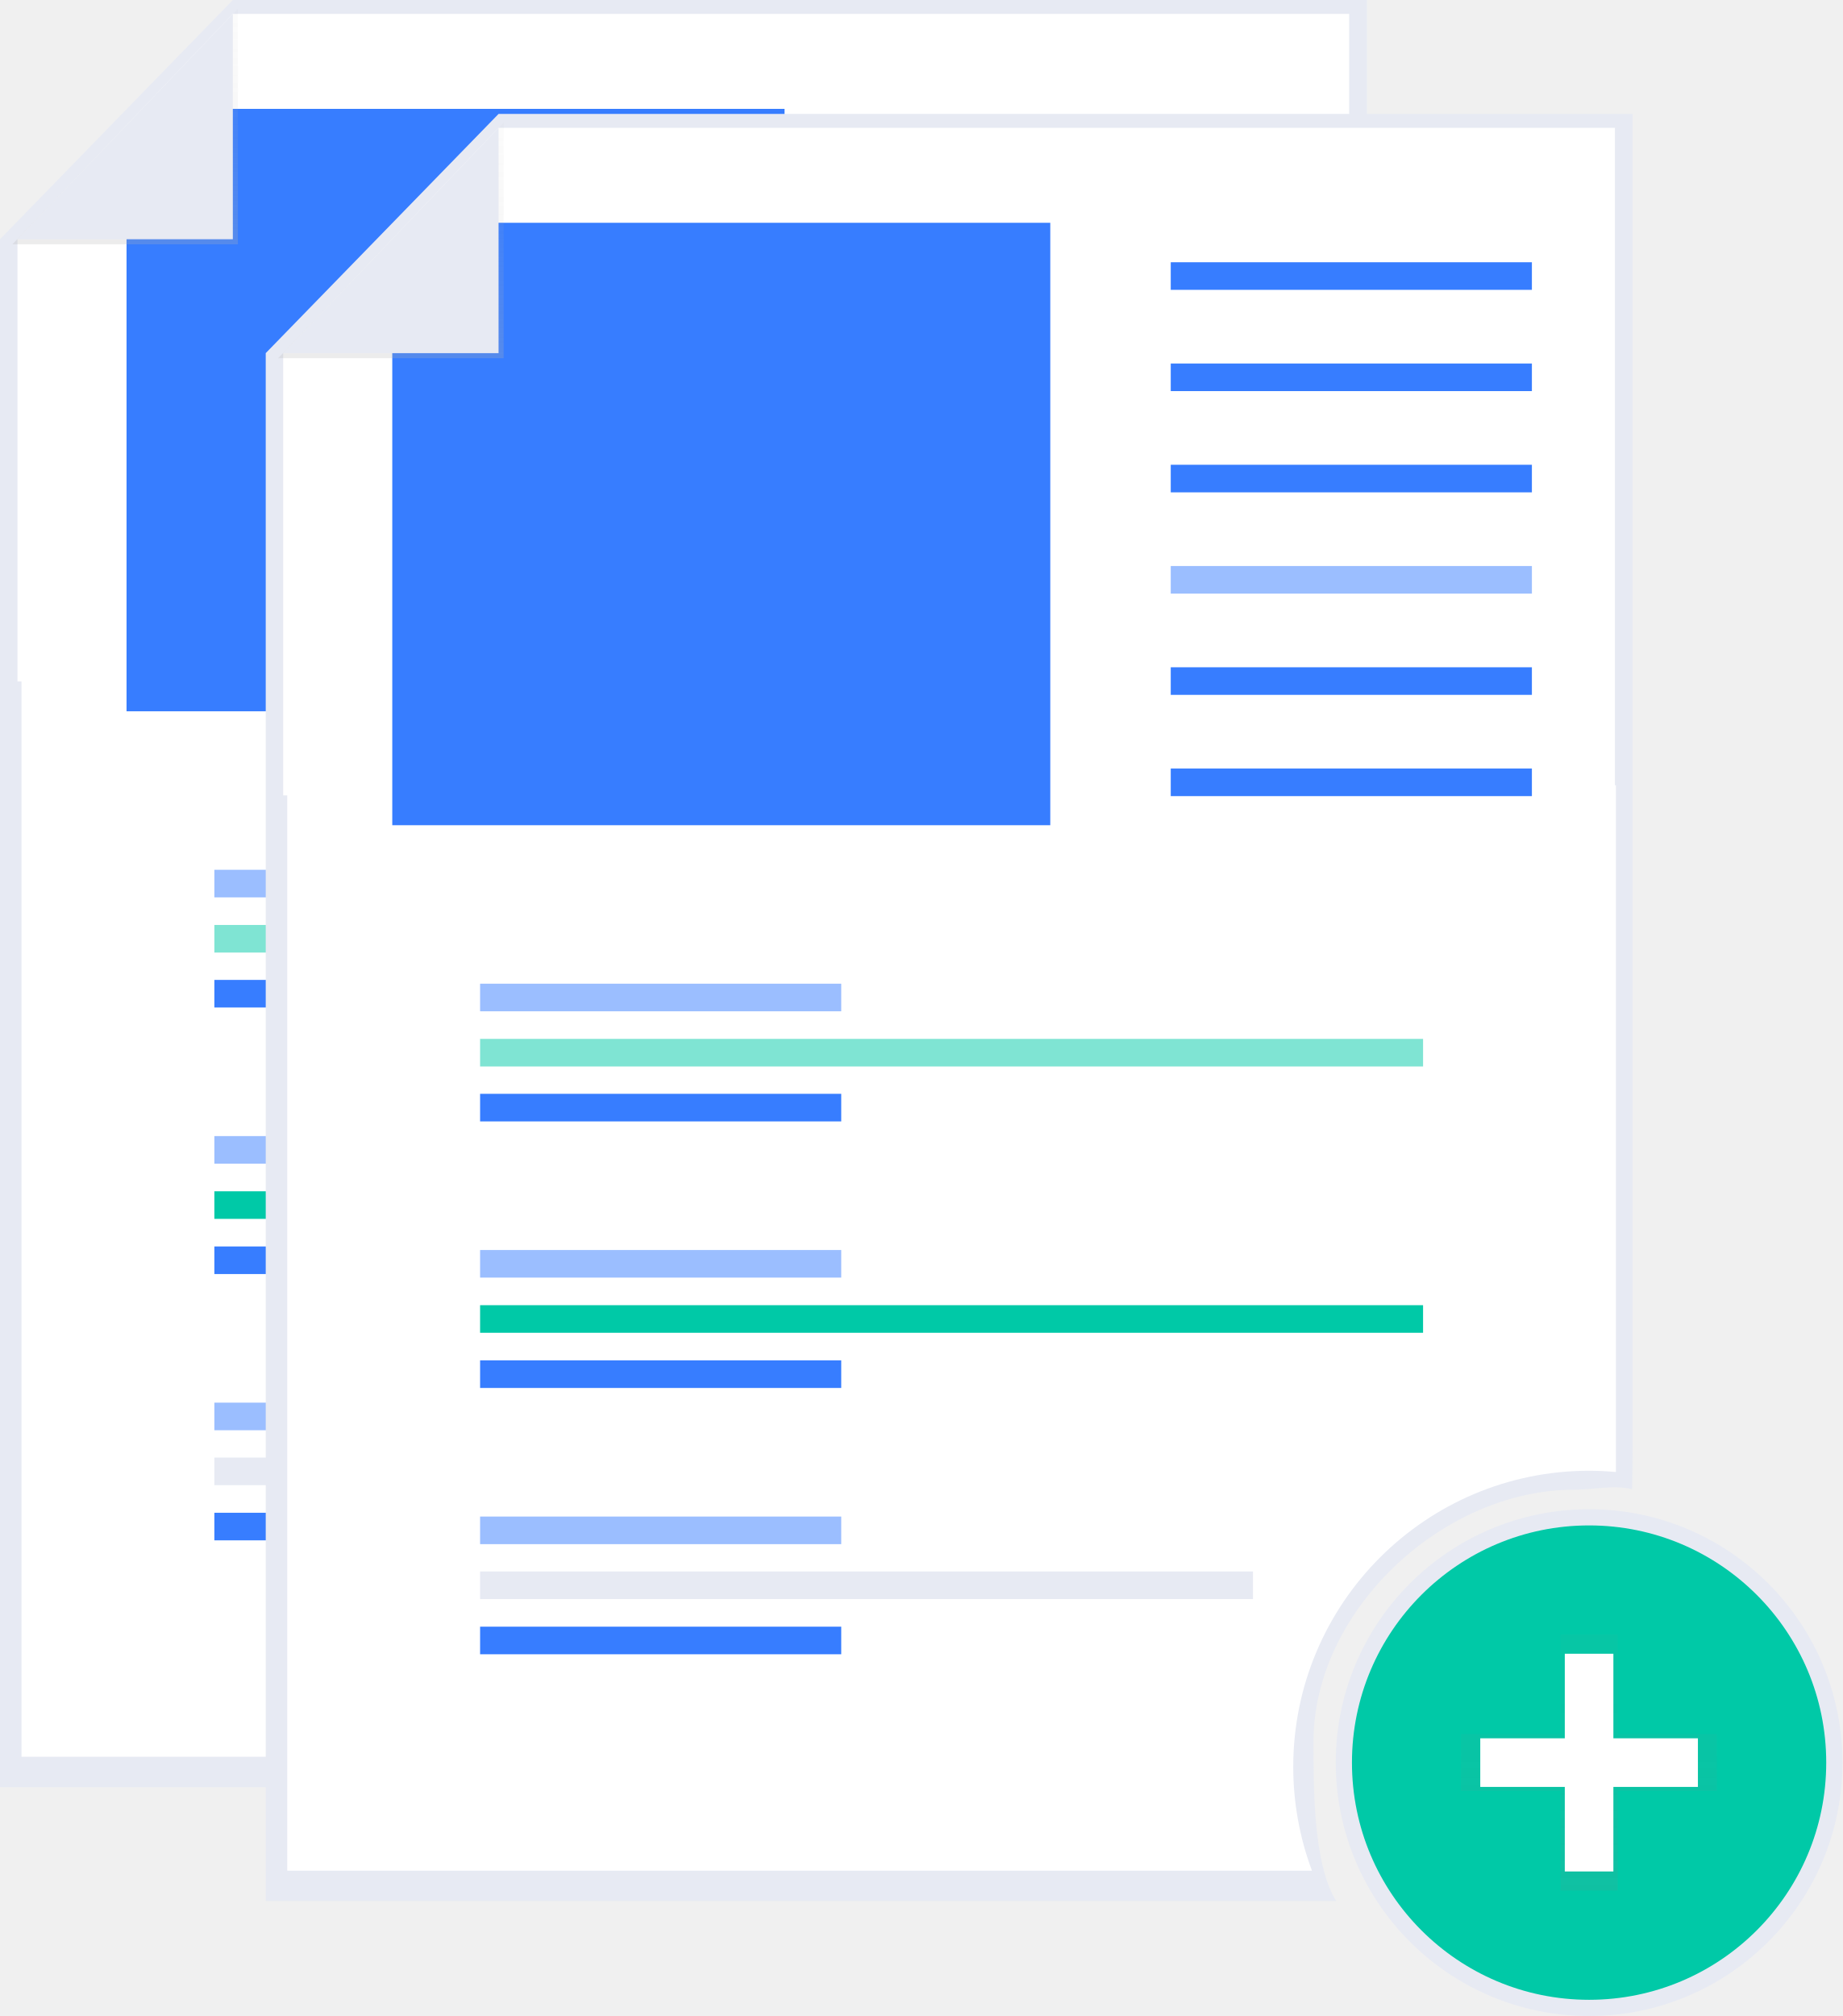
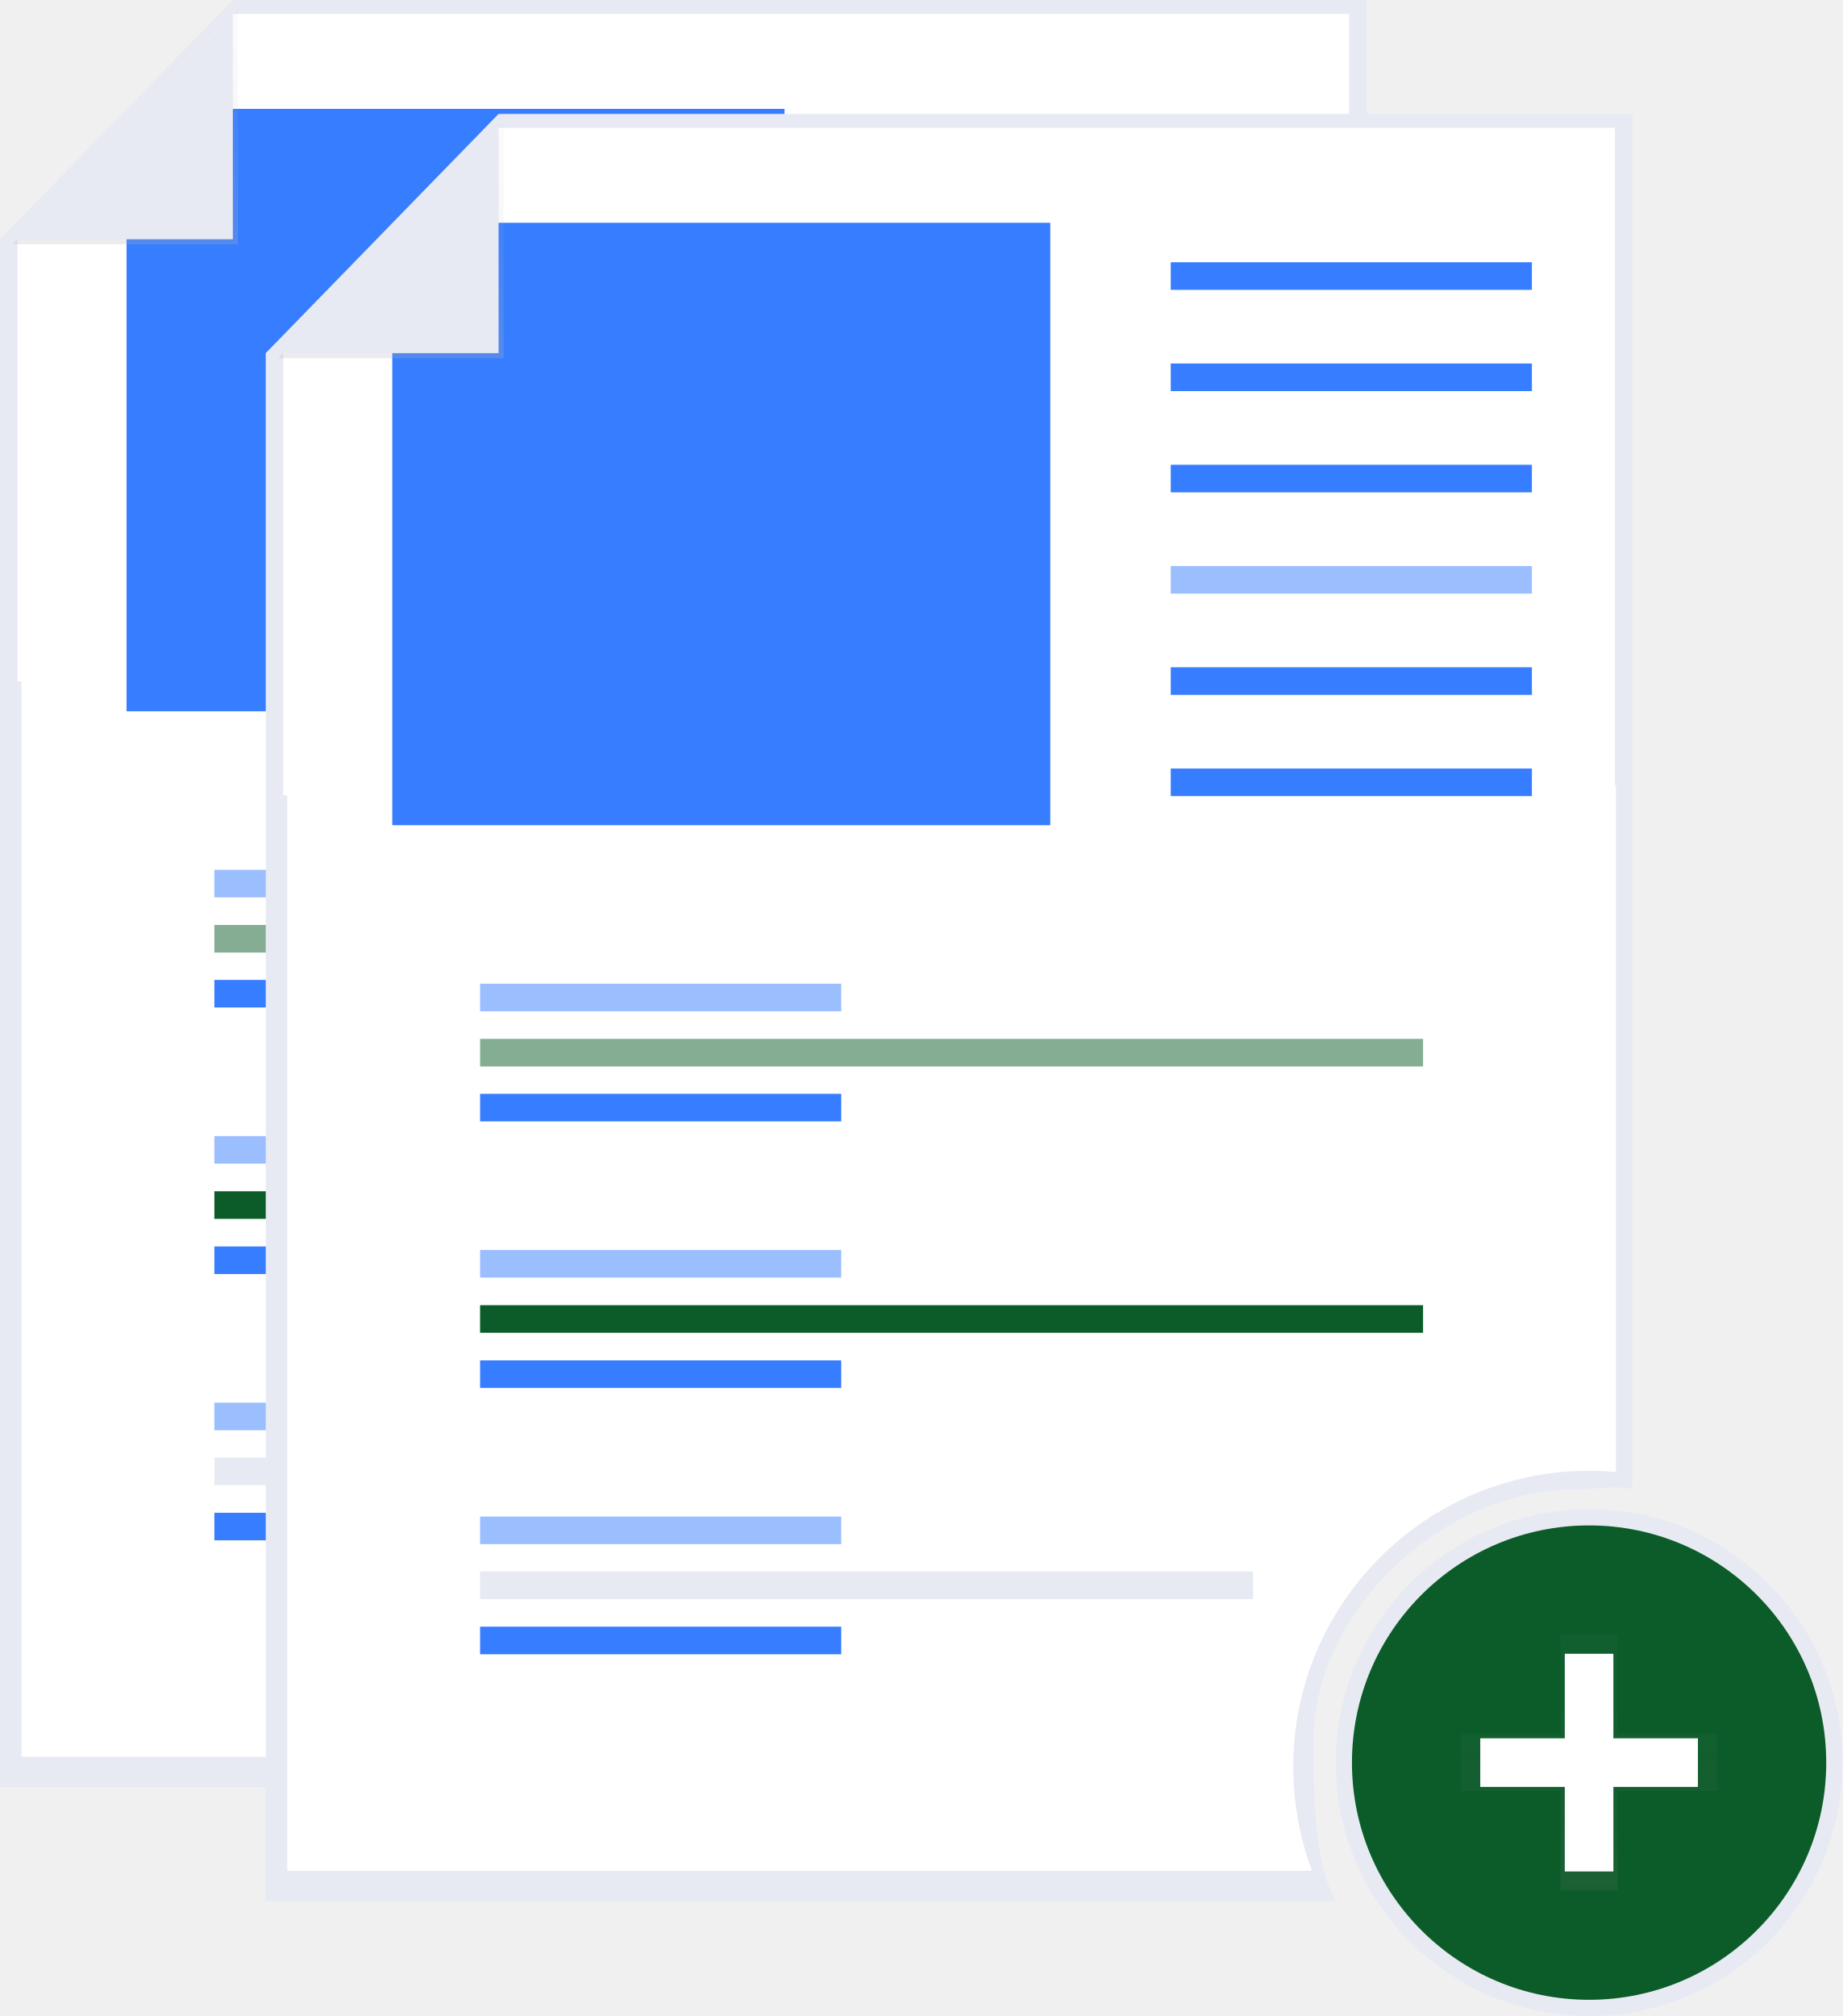
<svg xmlns="http://www.w3.org/2000/svg" x="0px" y="0px" viewBox="0 0 728 796.4" style="enable-background:new 0 0 728 796.4;" xml:space="preserve">
  <style type="text/css">
	.add-file-0{fill:#E7EAF3;}
	.add-file-1{fill:#FFFFFF;}
	.add-file-2{fill:#377DFF;}
- 	.add-file-3{fill:#00C9A7;}
+ 	.add-file-3{fill:#0b5c29;}
</style>
  <path class="add-file-0 fill-gray-300" d="M414,643c0-51.8,51.1-99.5,102.9-99.5c7.9,0,15.6-2,23-0.2c0.1-2.3,0.2-15.5,0.2-17.8V0H92L0,94.5V706h423  C413.9,691.6,414,661.3,414,643z" />
  <path class="add-file-1 fill-white" d="M406,653c0-64.6,52.4-117,117-117c3.5,0,7,0.2,10.5,0.5V265.2H8.5V694h404.9C408.5,680.9,406,667,406,653z" />
  <polygon class="add-file-1 fill-white" points="533.1,269.2 6.9,269.2 6.9,94.5 92,5.5 533.1,5.5 " />
  <rect x="357.6" y="58.6" class="add-file-2 fill-primary" width="142.7" height="10.9" />
  <rect x="357.6" y="98.6" class="add-file-2 fill-primary" width="142.7" height="10.9" />
  <rect x="357.6" y="138.6" class="add-file-2 fill-primary" width="142.7" height="10.9" />
  <rect x="357.6" y="178.6" class="add-file-2 fill-primary" opacity=".5" width="142.7" height="10.9" />
  <rect x="357.6" y="218.6" class="add-file-2 fill-primary" width="142.7" height="10.9" />
  <rect x="357.6" y="258.6" class="add-file-2 fill-primary" width="142.7" height="10.9" />
  <rect x="84.7" y="343.6" class="add-file-2 fill-primary" opacity=".5" width="142.7" height="10.9" />
  <rect x="84.7" y="387.1" class="add-file-2 fill-primary" width="142.7" height="10.9" />
  <rect x="84.7" y="365.4" class="add-file-3 fill-success" opacity=".5" width="372.6" height="10.9" />
  <rect x="84.7" y="448.8" class="add-file-2 fill-primary" opacity=".5" width="142.7" height="10.9" />
  <rect x="84.7" y="492.4" class="add-file-2 fill-primary" width="142.7" height="10.9" />
  <rect x="84.7" y="470.6" class="add-file-3 fill-success" width="372.6" height="10.9" />
  <rect x="84.7" y="554.1" class="add-file-2 fill-primary" opacity=".5" width="142.7" height="10.9" />
  <rect x="84.7" y="597.6" class="add-file-2 fill-primary" width="142.7" height="10.9" />
  <rect x="84.7" y="575.8" class="add-file-0 fill-gray-300" width="305.4" height="10.9" />
  <polygon class="add-file-2 fill-primary" points="310,281 50,281 50,54 59,43 79.8,43 310,43 " />
  <linearGradient id="AddFileID1" gradientUnits="userSpaceOnUse" x1="49.455" y1="699.5" x2="49.455" y2="792.5" gradientTransform="matrix(1 0 0 -1 0 796)">
    <stop offset="0" style="stop-color:#B3B3B3;stop-opacity:0.25" />
    <stop offset="0.54" style="stop-color:#B3B3B3;stop-opacity:0.1" />
    <stop offset="1" style="stop-color:#B3B3B3;stop-opacity:5.000000e-02" />
  </linearGradient>
  <polygon fill="url(#AddFileID1)" points="4.9,96.5 94,96.5 94,3.5 " />
  <polygon class="add-file-0 fill-gray-300" points="6.9,94.5 92,94.5 92,5.5 " />
  <g>
    <circle class="add-file-0 fill-gray-300" cx="627.9" cy="696.3" r="100.1" />
  </g>
  <circle class="add-file-3 fill-success" cx="627.9" cy="696.3" r="93.7" />
  <g opacity=".5">
    <linearGradient id="AddFileID2" gradientUnits="userSpaceOnUse" x1="627.87" y1="49.18" x2="627.87" y2="150.32" gradientTransform="matrix(1 0 0 -1 0 796)">
      <stop offset="0" style="stop-color:#808080;stop-opacity:0.25" />
      <stop offset="0.54" style="stop-color:#808080;stop-opacity:0.12" />
      <stop offset="1" style="stop-color:#808080;stop-opacity:0.1" />
    </linearGradient>
    <polygon fill="url(#AddFileID2)" points="678.4,685 639.2,685 639.2,645.7 616.6,645.7 616.6,685 577.3,685 577.3,707.5 616.6,707.5   616.6,746.8 639.2,746.8 639.2,707.5 678.4,707.5  " />
  </g>
  <rect x="618.3" y="653.3" class="add-file-1 fill-white" width="19.2" height="86" />
  <rect x="584.9" y="686.7" class="add-file-1 fill-white" width="86" height="19.2" />
  <path class="add-file-0 fill-gray-300" d="M519,688c0-51.8,51.1-99.5,102.9-99.5c7.9,0,15.6-2,23-0.2c0.1-2.3,0.2-15.5,0.2-17.8V45H197l-92,94.5V751h423  C518.9,736.6,519,706.3,519,688z" />
  <path class="add-file-1 fill-white" d="M511,698c0-64.6,52.4-117,117-117l0,0c3.5,0,7,0.2,10.5,0.5V310.2h-525V739h404.9C513.5,725.9,511,712,511,698z  " />
  <polygon class="add-file-1 fill-white" points="638.1,314.2 111.9,314.2 111.9,139.5 197,50.5 638.1,50.5 " />
  <rect x="462.6" y="103.6" class="add-file-2 fill-primary" width="142.7" height="10.9" />
  <rect x="462.6" y="143.6" class="add-file-2 fill-primary" width="142.7" height="10.9" />
  <rect x="462.6" y="183.6" class="add-file-2 fill-primary" width="142.7" height="10.9" />
  <rect x="462.6" y="223.6" class="add-file-2 fill-primary" opacity=".5" width="142.7" height="10.9" />
  <rect x="462.6" y="263.6" class="add-file-2 fill-primary" width="142.7" height="10.9" />
  <rect x="462.6" y="303.6" class="add-file-2 fill-primary" width="142.7" height="10.9" />
  <rect x="189.7" y="388.6" class="add-file-2 fill-primary" opacity=".5" width="142.7" height="10.9" />
  <rect x="189.7" y="432.1" class="add-file-2 fill-primary" width="142.7" height="10.9" />
  <rect x="189.7" y="410.4" class="add-file-3 fill-success" opacity=".5" width="372.6" height="10.9" />
  <rect x="189.7" y="493.8" class="add-file-2 fill-primary" opacity=".5" width="142.7" height="10.9" />
  <rect x="189.7" y="537.4" class="add-file-2 fill-primary" width="142.7" height="10.9" />
  <rect x="189.7" y="515.6" class="add-file-3 fill-success" width="372.6" height="10.9" />
  <rect x="189.7" y="599.1" class="add-file-2 fill-primary" opacity=".5" width="142.7" height="10.9" />
  <rect x="189.7" y="642.6" class="add-file-2 fill-primary" width="142.7" height="10.9" />
  <rect x="189.7" y="620.8" class="add-file-0 fill-gray-300" width="305.4" height="10.9" />
  <polygon class="add-file-2 fill-primary" points="415,326 155,326 155,99 164,88 184.8,88 415,88 " />
  <linearGradient id="AddFileID3" gradientUnits="userSpaceOnUse" x1="154.455" y1="654.5" x2="154.455" y2="747.5" gradientTransform="matrix(1 0 0 -1 0 796)">
    <stop offset="0" style="stop-color:#B3B3B3;stop-opacity:0.25" />
    <stop offset="0.54" style="stop-color:#B3B3B3;stop-opacity:0.1" />
    <stop offset="1" style="stop-color:#B3B3B3;stop-opacity:5.000000e-02" />
  </linearGradient>
  <polygon fill="url(#AddFileID3)" points="109.9,141.5 199,141.5 199,48.5 " />
  <polygon class="add-file-0 fill-gray-300" points="111.9,139.5 197,139.5 197,50.5 " />
</svg>
